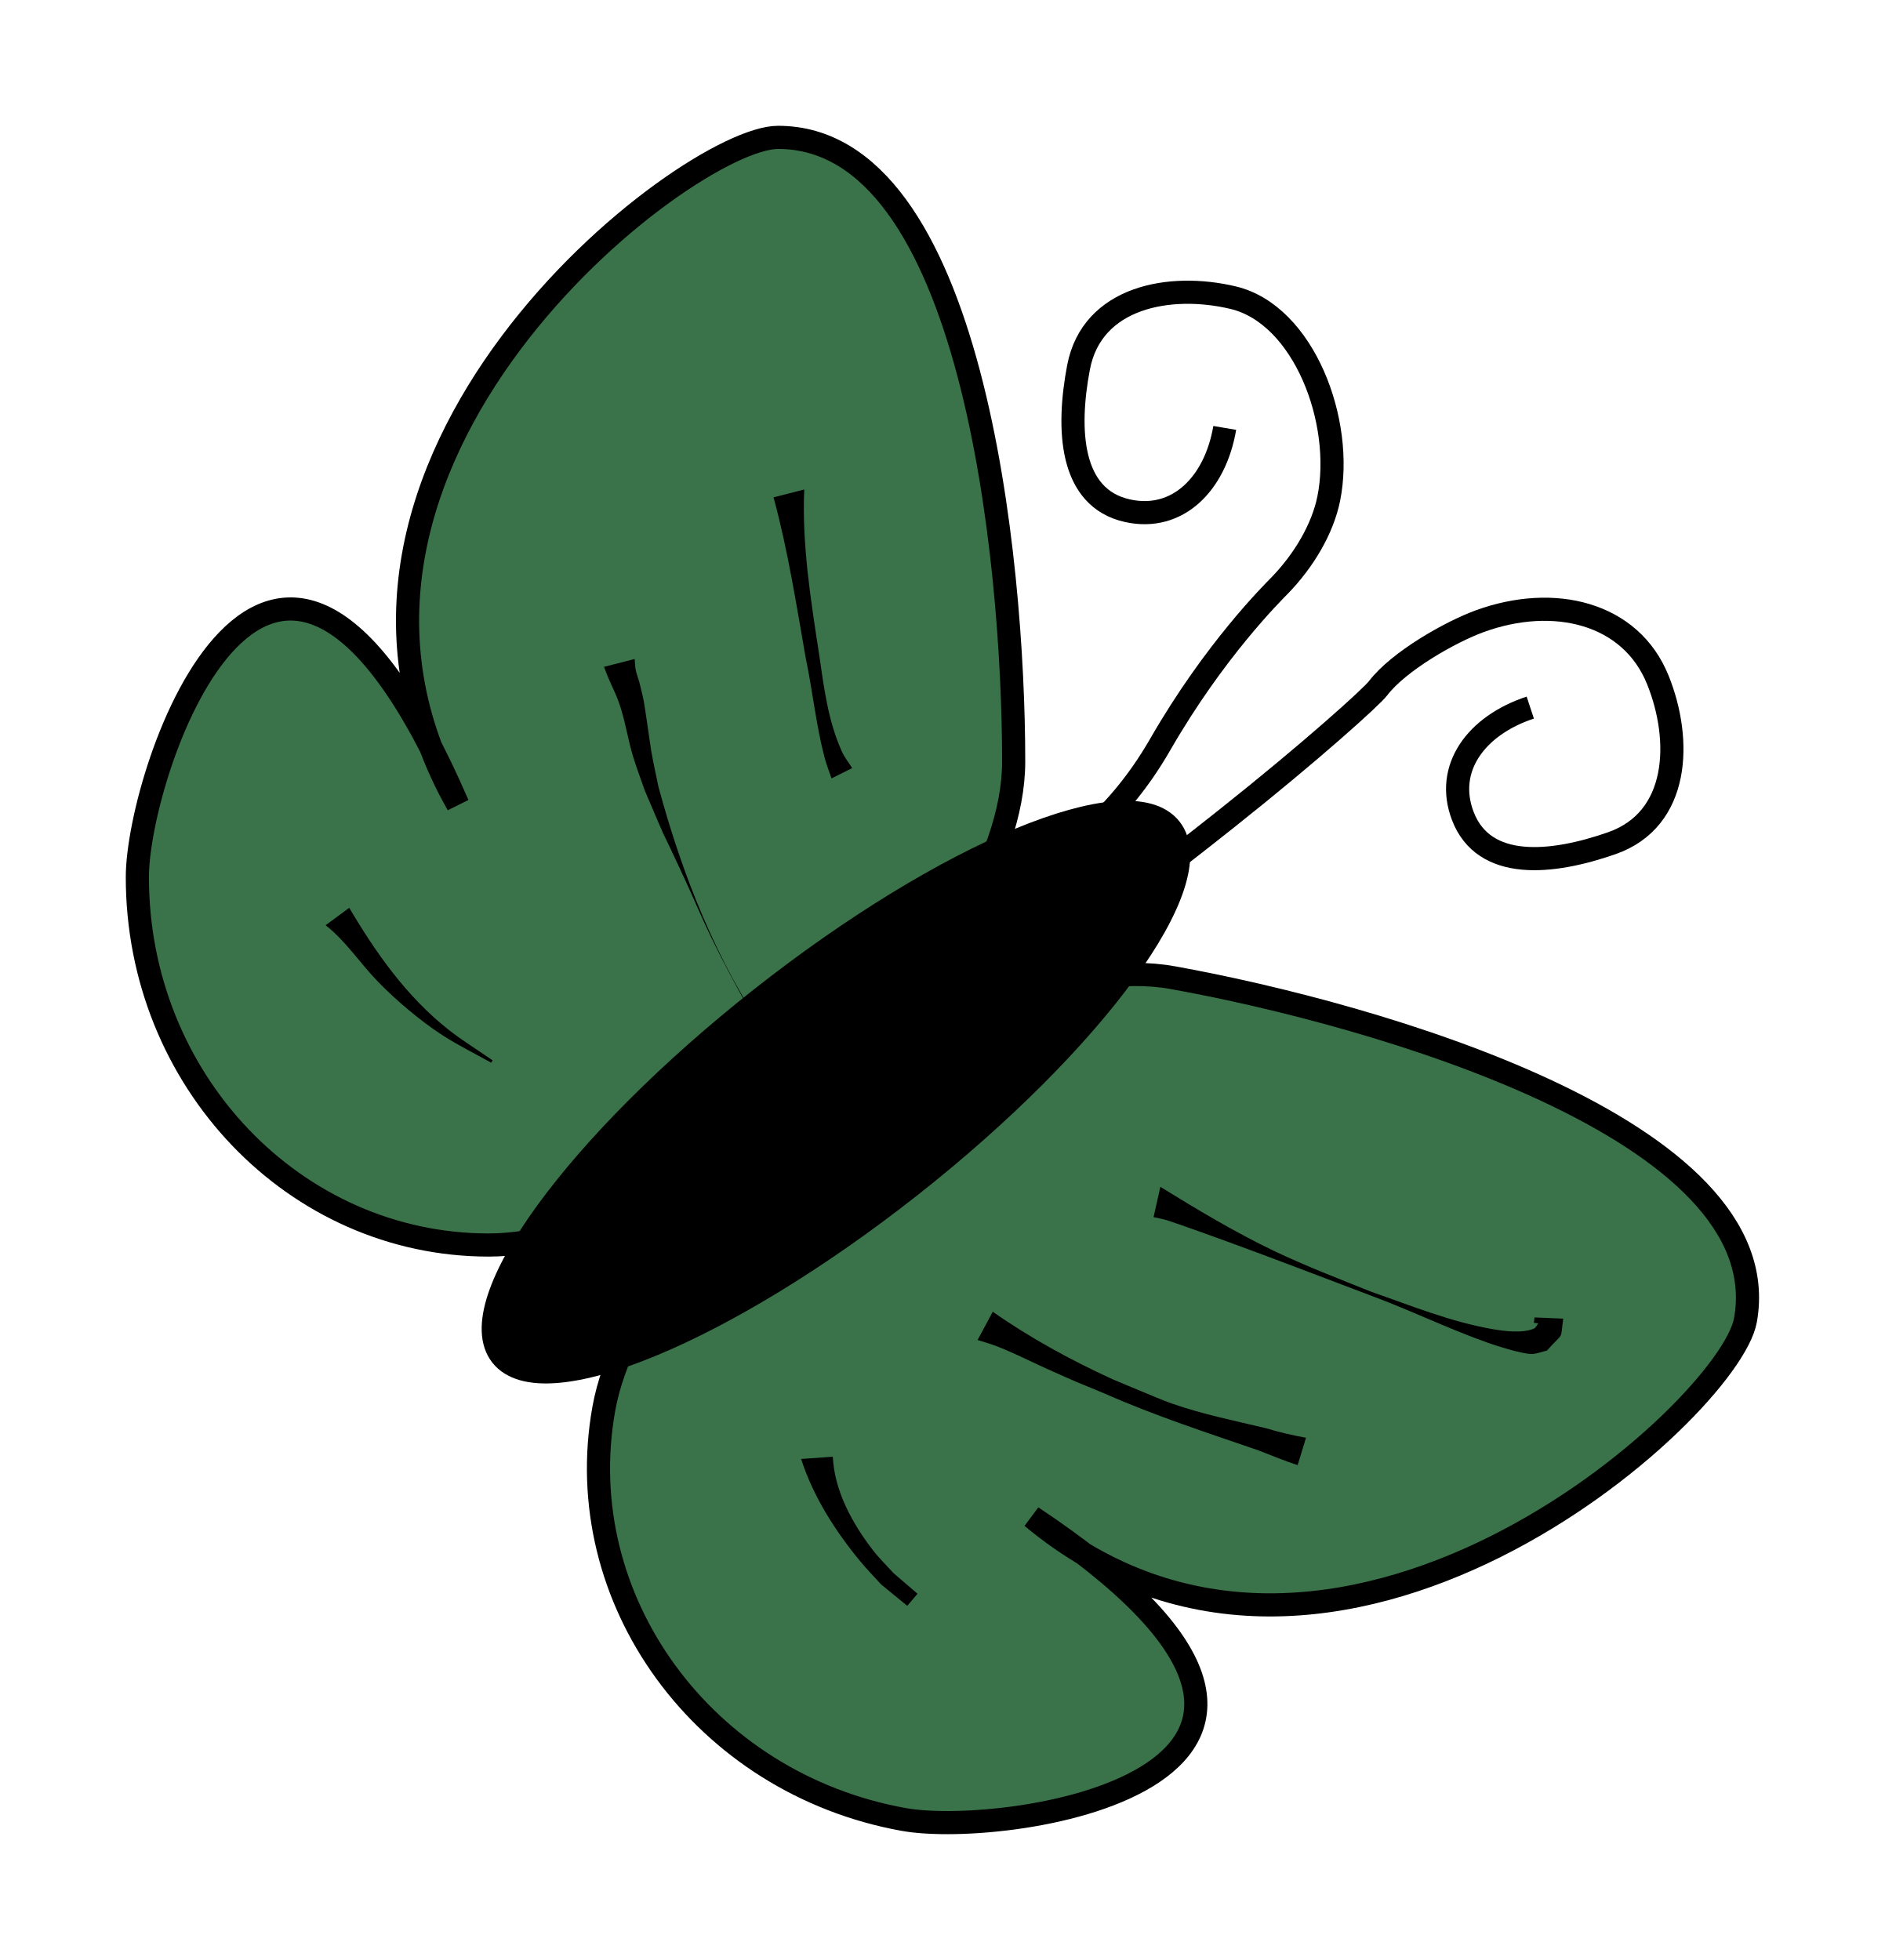
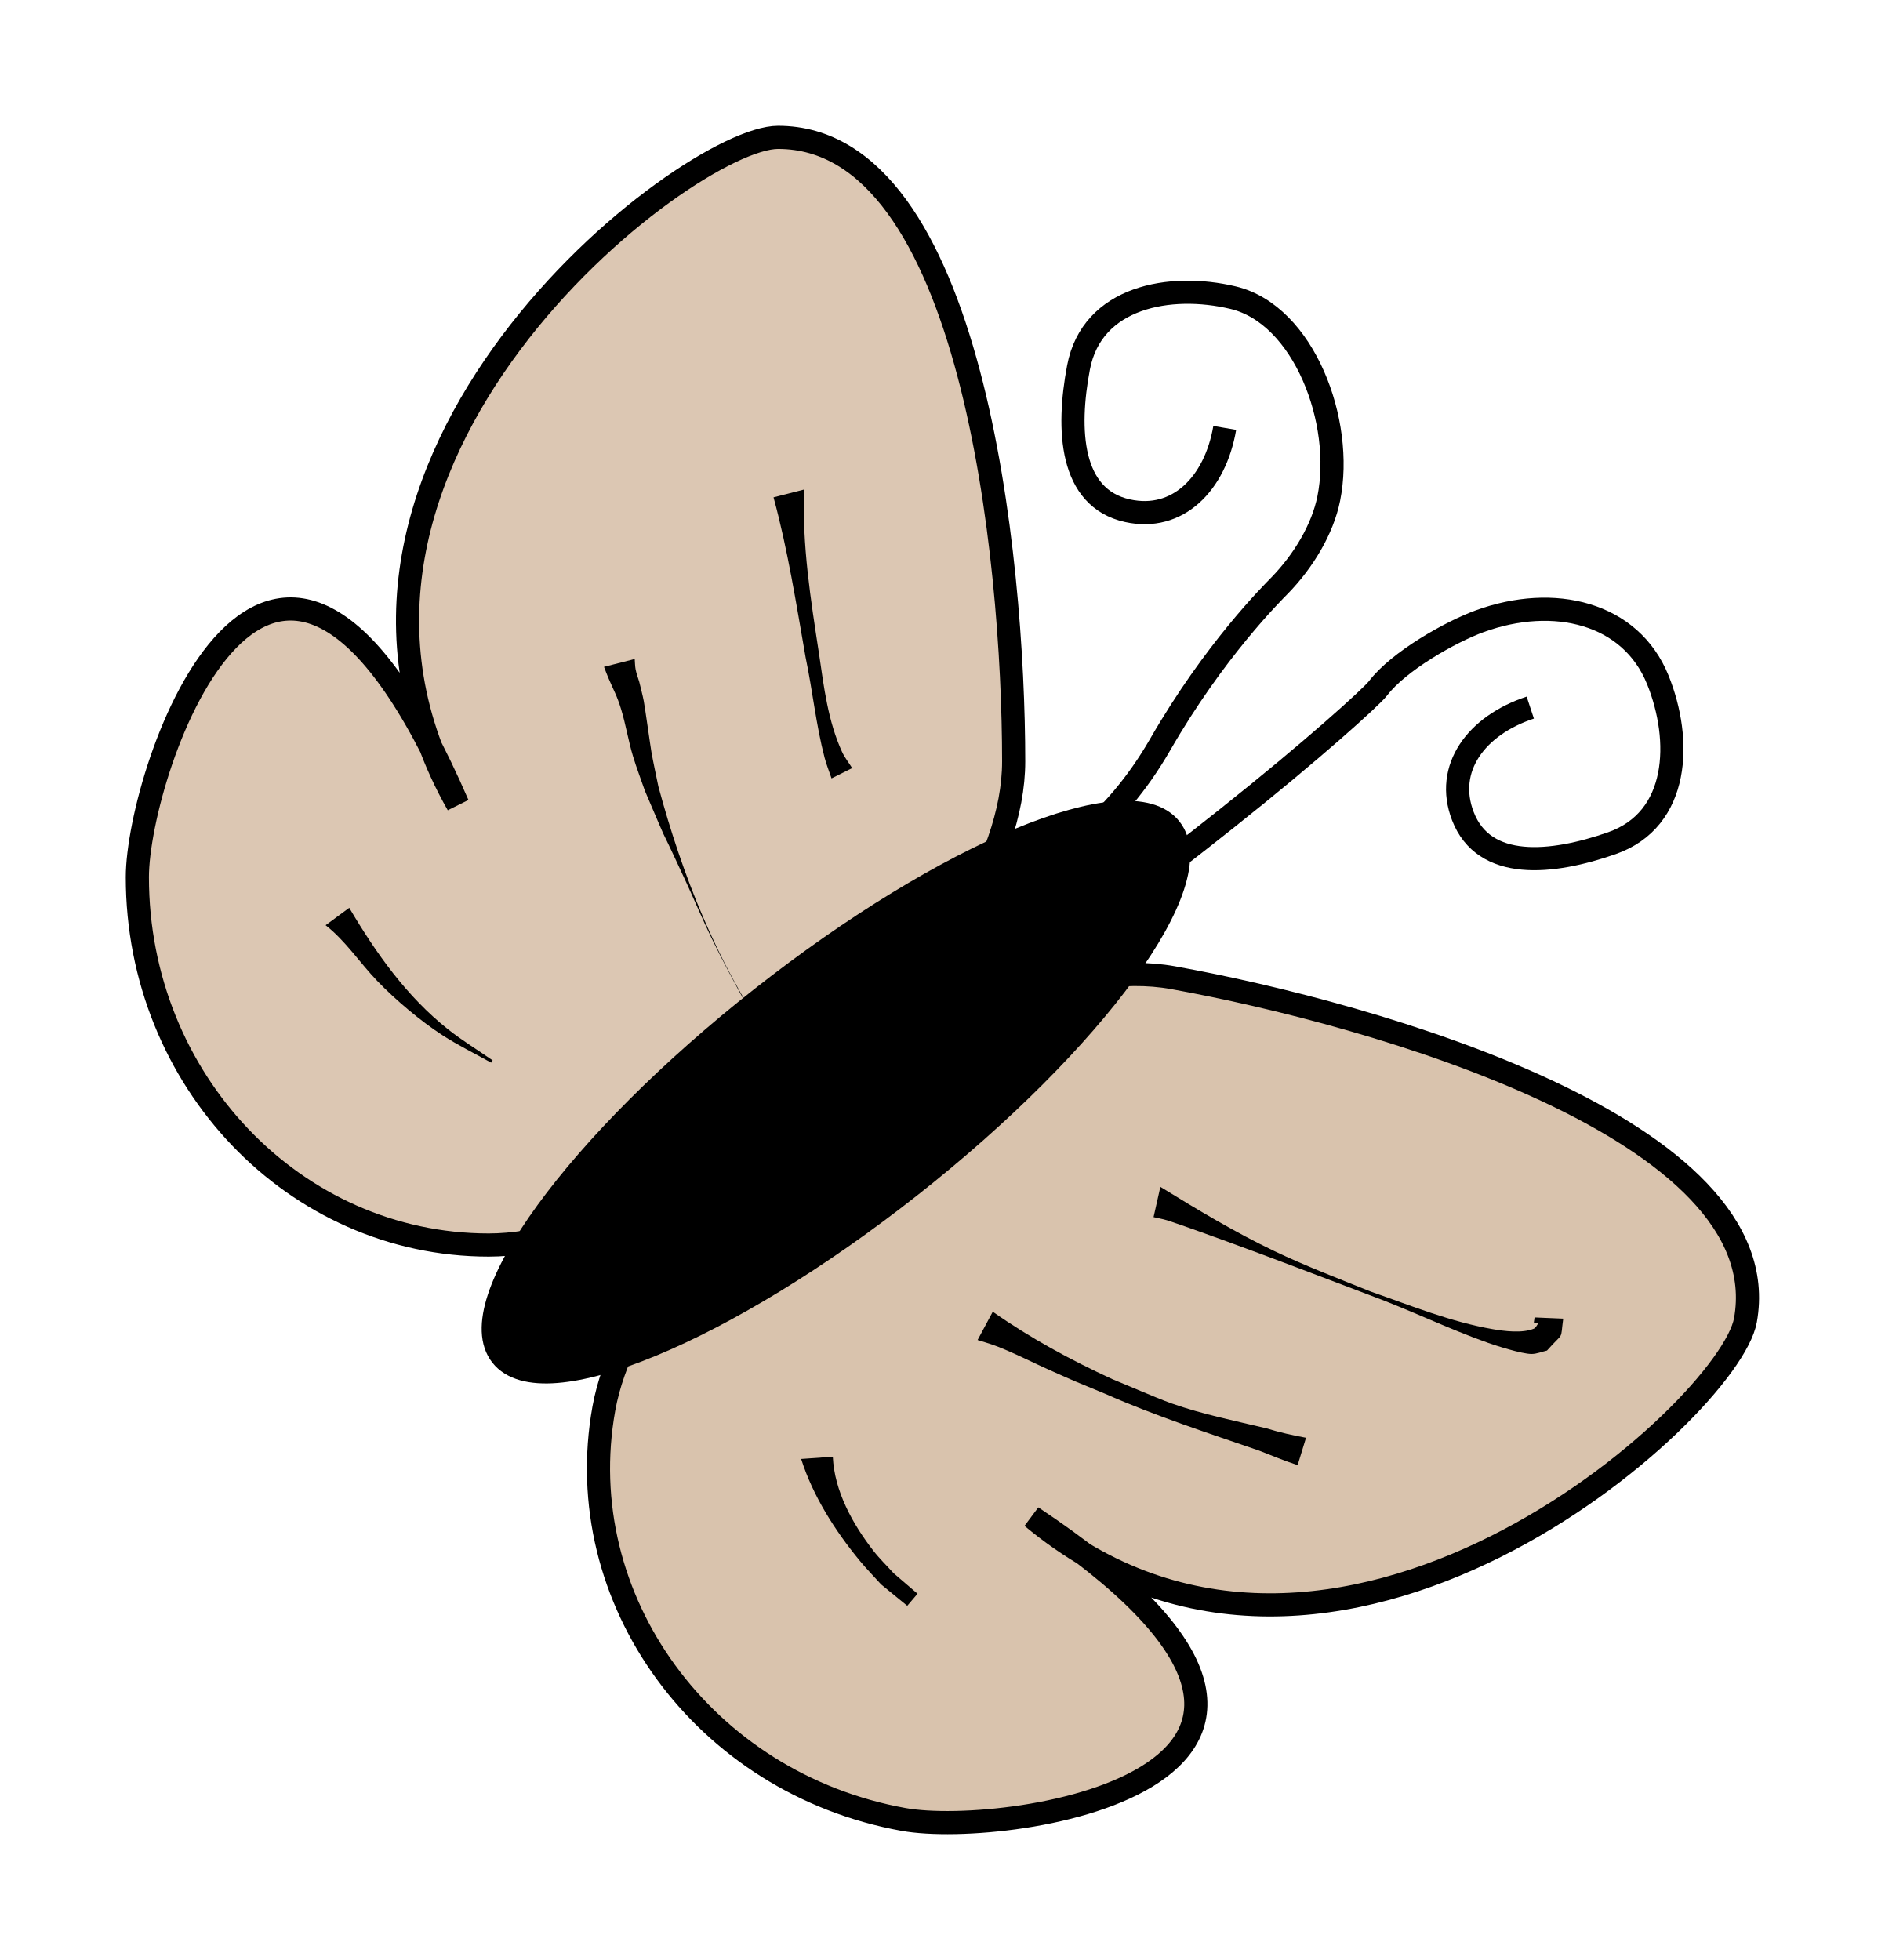
<svg xmlns="http://www.w3.org/2000/svg" width="74.923" height="77.923" id="svg10560" version="1.1">
  <defs id="defs10562">
    </defs>
  <g id="layer1" transform="translate(1.766945,-126.3767)">
    <g id="layer1-54" transform="translate(239.835,239.3412)">
      <g transform="matrix(0.6817788,0.7315584,-0.7315584,0.6817788,280.4318,-146.5237)" id="g3199" />
      <g transform="translate(-227.1429,-28.57143)" id="g3464">
        <g id="layer1-0" transform="matrix(0.06725509,0,0,0.06725509,-12.94947,-73.82934)">
-           <g id="g12641" transform="matrix(1.710208,0,0,1.710208,-1391.839,-1820.725)">
-             <path style="fill:#3a734a;fill-opacity:1;fill-rule:evenodd;stroke:#000000;stroke-width:8;stroke-linecap:round;stroke-linejoin:miter;stroke-miterlimit:4;stroke-opacity:1;stroke-dashoffset:0" d="m 1151.044,1235.976 c 0,70.219 -114.365,167.143 -181.429,167.143 -67.063,0 -121.429,-56.924 -121.429,-127.143 0,-37.07 46.58,-173.292 110.753,-25.103 -66.956,-117.925 79.017,-230.611 110.676,-230.611 67.063,0 81.429,145.495 81.429,215.714 z" id="path10711" />
-             <path id="path11224" d="m 1206.093,1310.713 c -69.105,-12.458 -184.781,82.898 -196.679,148.898 -11.898,65.999 34.478,129.601 103.583,142.059 36.482,6.577 178.807,-15.097 44.354,-104.542 104.176,86.815 240.971,-36.85 246.588,-68.007 11.898,-65.999 -128.741,-105.949 -197.846,-118.407 z" style="fill:#3a734a;fill-opacity:1;fill-rule:evenodd;stroke:#000000;stroke-width:8;stroke-linecap:round;stroke-linejoin:miter;stroke-miterlimit:4;stroke-opacity:1;stroke-dashoffset:0" />
-             <path style="fill:#000000;fill-opacity:1;fill-rule:evenodd;stroke:#000000;stroke-width:8;stroke-linecap:round;stroke-linejoin:miter;stroke-miterlimit:4;stroke-opacity:1;stroke-dasharray:none;stroke-dashoffset:0" id="path11226" d="m 497.143,556.648 c 0,22.88 -65.878,41.429 -147.143,41.429 -81.265,0 -147.143,-18.548 -147.143,-41.429 0,-22.88 65.878,-41.429 147.143,-41.429 81.265,0 147.143,18.548 147.143,41.429 z" transform="matrix(0.785624,-0.6187042,0.6187042,0.785624,470.2467,1129.493)" />
-             <path style="fill:none;stroke:#000000;stroke-width:8;stroke-linecap:butt;stroke-linejoin:miter;stroke-miterlimit:4;stroke-opacity:1;stroke-dasharray:none" d="m 1223.991,1120.689 c -3.317,19.436 -16.358,32.421 -33.596,28.624 -19.915,-4.387 -21.024,-28.013 -16.941,-49.527 4.642,-24.458 31.638,-29.32 53.443,-24.116 24.473,5.84 38.399,42.915 33.036,69.462 -2.136,10.573 -8.711,21.537 -16.922,29.985 -2.621,2.696 -22.569,22.411 -41.322,54.993 -32.071,55.723 -83.225,55.272 -86.329,56.586" id="path11230" />
-             <path style="fill:none;stroke:#000000;stroke-width:8;stroke-linecap:butt;stroke-linejoin:miter;stroke-miterlimit:4;stroke-opacity:1;stroke-dasharray:none" d="m 1329.582,1217.361 c -18.727,6.169 -29.63,20.995 -23.313,37.477 7.298,19.042 30.827,16.628 51.495,9.392 23.497,-8.225 24.293,-35.644 15.906,-56.434 -9.413,-23.333 -36.024,-29.574 -61.478,-20.325 -10.138,3.684 -28.084,13.836 -35.218,23.21 -2.277,2.992 -22.848,21.609 -52.282,44.996 -50.337,39.996 -56.431,41.018 -57.269,44.282" id="path11230-8" />
-             <path style="fill:#000000;fill-opacity:1;fill-rule:evenodd;stroke:none" id="path11506" d="m 1201.74,1383.015 c 12.838,7.914 25.832,15.724 39.457,22.232 10.616,5.071 22.362,9.584 33.259,13.962 13.875,4.855 27.72,10.52 42.298,13.016 3.719,0.637 10.01,1.478 14.012,-0.173 0.763,-0.315 1.074,-1.253 1.611,-1.88 -2.093,-0.253 -1.523,0.316 -1.322,-2.023 0,0 9.914,0.418 9.914,0.418 l 0,0 c -1.096,7.977 0.477,4.164 -5.609,11.031 -1.779,0.392 -3.515,1.169 -5.337,1.177 -3.416,0.014 -12.624,-2.989 -14.967,-3.817 -13.933,-4.925 -27.245,-11.474 -41.114,-16.565 -16.398,-6.202 -32.749,-12.52 -49.223,-18.516 -2.128,-0.775 -17.111,-6.216 -20.67,-7.304 -1.526,-0.467 -3.107,-0.729 -4.66,-1.094 0,0 2.35,-10.463 2.35,-10.463 z" />
-             <path style="fill:#000000;fill-opacity:1;fill-rule:evenodd;stroke:none" id="path11508" d="m 1143.819,1426.176 c 12.929,9.088 26.927,16.688 41.267,23.283 3.376,1.412 6.741,2.849 10.127,4.235 3.481,1.425 6.927,2.949 10.475,4.199 10.61,3.739 21.821,5.977 32.745,8.598 4.481,1.378 9.039,2.411 13.645,3.247 0,0 -2.893,9.457 -2.893,9.457 l 0,0 c -4.554,-1.452 -8.907,-3.312 -13.369,-5.029 -17.854,-6.155 -35.856,-11.981 -53.155,-19.628 -11.292,-4.679 -8.958,-3.615 -19.766,-8.459 -4.898,-2.195 -9.692,-4.622 -14.63,-6.725 -4.293,-1.829 -5.64,-2.153 -9.694,-3.403 0,0 5.247,-9.775 5.247,-9.775 z" />
-             <path style="fill:#000000;fill-opacity:1;fill-rule:evenodd;stroke:none" id="path11510" d="m 1088.54,1476.293 c 0.531,11.861 6.868,23.313 14.025,32.513 2.133,2.742 4.65,5.164 6.975,7.746 2.759,2.367 5.518,4.734 8.277,7.102 0,0 -3.55,4.173 -3.55,4.173 l 0,0 c -3.005,-2.458 -6.011,-4.916 -9.016,-7.374 -2.465,-2.734 -5.057,-5.359 -7.395,-8.203 -8.556,-10.408 -16.157,-22.297 -20.261,-35.182 0,0 10.946,-0.775 10.946,-0.775 z" />
-             <path style="fill:#000000;fill-opacity:1;fill-rule:evenodd;stroke:none" id="path11512" d="m 1078.66,1141.974 c -0.811,19.133 2.262,38.152 5.146,57 1.652,11.33 3.089,23.126 7.917,33.673 0.918,2.006 2.332,3.745 3.498,5.617 0,0 -7.124,3.564 -7.124,3.564 l 0,0 c -0.803,-2.399 -1.772,-4.749 -2.41,-7.197 -2.961,-11.356 -4.146,-23.153 -6.548,-34.62 -3.243,-18.513 -6.149,-37.174 -11.087,-55.325 0,0 10.609,-2.712 10.609,-2.712 z" />
-             <path style="fill:#000000;fill-opacity:1;fill-rule:evenodd;stroke:none" id="path11514" d="m 1020.072,1200.563 c 0.108,1.226 0.086,2.472 0.328,3.68 0.291,1.457 0.84,2.851 1.26,4.276 0.516,2.201 1.127,4.383 1.547,6.604 0.46,2.431 2.301,15.681 2.639,17.58 0.708,3.98 1.599,7.926 2.398,11.888 8.23,30.593 20.106,60.51 38.067,86.781 2.881,4.213 6.235,8.083 9.352,12.125 1.294,1.432 8.743,10.59 12.274,11.997 0.556,0.222 1.506,-1.634 0.913,-1.548 -2.538,0.367 -4.858,1.646 -7.287,2.469 0,0 10.306,-0.951 10.306,-0.951 l 0,0 c -2.382,2.828 -3.867,6.775 -7.146,8.484 -1.319,0.688 -2.38,-1.857 -3.236,-3.074 -3.396,-4.83 -4.307,-11.17 -8.369,-15.612 -9.151,-15.969 -18.515,-31.84 -26.568,-48.407 -3.043,-6.261 -5.719,-12.695 -8.639,-19.015 -12.748,-27.586 -3.634,-6.777 -14.325,-31.74 -1.354,-3.926 -2.85,-7.806 -4.061,-11.778 -1.651,-5.415 -2.514,-11.049 -4.172,-16.462 -1.461,-4.77 -2.522,-6.351 -4.418,-10.826 -0.525,-1.239 -0.981,-2.505 -1.472,-3.758 0,0 10.609,-2.712 10.609,-2.712 z" />
-             <path style="fill:#000000;fill-opacity:1;fill-rule:evenodd;stroke:none" id="path11520" d="m 921.416,1286.563 c 9.19,15.585 19.819,30.646 34.136,41.993 4.909,3.891 10.281,7.158 15.421,10.737 0,0 -0.523,0.798 -0.523,0.798 l 0,0 c -5.566,-3.136 -11.331,-5.942 -16.698,-9.409 -7.606,-4.912 -16.326,-12.255 -22.685,-18.868 -6.036,-6.277 -10.876,-13.793 -17.818,-19.232 0,0 8.167,-6.019 8.167,-6.019 z" />
-           </g>
+           <path id="path10711" d="m 576.686,293.052 c 0,120.089 -195.589,285.849 -310.281,285.849 -114.692,0 -207.668,-97.352 -207.668,-217.441 0,-63.397 79.662,-296.365 189.41,-42.932 -114.508,-201.676 135.135,-394.393 189.279,-394.393 114.692,0 139.26,248.827 139.26,368.916 z" style="fill:#d9c3ad;fill-opacity:0.933;fill-rule:evenodd;stroke:#000000;stroke-width:13.682;stroke-linecap:round;stroke-linejoin:miter;stroke-miterlimit:4;stroke-opacity:1;stroke-dashoffset:0" />
+           <path style="fill:#d9c3ad;fill-opacity:1;fill-rule:evenodd;stroke:#000000;stroke-width:13.682;stroke-linecap:round;stroke-linejoin:miter;stroke-miterlimit:4;stroke-opacity:1;stroke-dashoffset:0" d="M 670.831,420.867 C 552.647,399.562 354.817,562.64 334.469,675.513 c -20.347,112.873 58.965,221.645 177.149,242.95 62.392,11.247 305.796,-25.82 75.854,-178.789 C 765.634,888.145 999.583,676.652 1009.189,623.367 1029.536,510.494 789.015,442.172 670.831,420.867 z" id="path11224" />
+           <path transform="matrix(1.34358,-1.058113,1.058113,1.34358,-587.6189,110.9426)" d="m 497.143,556.648 a 147.143,41.429 0 1 1 -294.286,0 147.143,41.429 0 1 1 294.286,0 z" id="path11226" style="fill:#000000;fill-opacity:1;fill-rule:evenodd;stroke:#000000;stroke-width:8;stroke-linecap:round;stroke-linejoin:miter;stroke-miterlimit:4;stroke-opacity:1;stroke-dasharray:none;stroke-dashoffset:0" />
+           <path id="path11230" d="m 701.44,95.886 c -5.673,33.24 -27.975,55.447 -57.456,48.952 -34.058,-7.503 -35.956,-47.908 -28.973,-84.702 7.938,-41.829 54.107,-50.144 91.399,-41.244 41.853,9.988 65.67,73.394 56.498,118.794 -3.653,18.083 -14.898,36.833 -28.939,51.28 -4.482,4.612 -38.598,38.327 -70.669,94.05 -54.848,95.297 -142.333,94.526 -147.64,96.774" style="fill:none;stroke:#000000;stroke-width:13.682;stroke-linecap:butt;stroke-linejoin:miter;stroke-miterlimit:4;stroke-opacity:1;stroke-dasharray:none" />
+           <path id="path11230-8" d="m 882.024,261.217 c -32.028,10.55 -50.674,35.905 -39.869,64.094 12.482,32.565 52.72,28.436 88.068,16.063 40.184,-14.067 41.546,-60.959 27.202,-96.514 -16.098,-39.904 -61.608,-50.578 -105.141,-34.76 -17.339,6.3 -48.03,23.662 -60.23,39.695 -3.894,5.118 -39.076,36.956 -89.413,76.952 -86.087,68.402 -96.509,70.15 -97.942,75.732" style="fill:none;stroke:#000000;stroke-width:13.682;stroke-linecap:butt;stroke-linejoin:miter;stroke-miterlimit:4;stroke-opacity:1;stroke-dasharray:none" />
+           <path d="m 663.387,544.52 c 21.956,13.535 44.179,26.892 67.48,38.021 18.156,8.672 38.244,16.39 56.879,23.878 23.73,8.303 47.407,17.991 72.339,22.259 6.359,1.089 17.119,2.528 23.964,-0.296 1.304,-0.538 1.837,-2.143 2.755,-3.215 -3.579,-0.433 -2.604,0.541 -2.261,-3.461 0,0 16.954,0.714 16.954,0.714 l 0,0 c -1.874,13.643 0.817,7.121 -9.593,18.866 -3.042,0.671 -6.012,2 -9.127,2.013 -5.842,0.024 -21.59,-5.111 -25.596,-6.527 -23.829,-8.422 -46.595,-19.624 -70.313,-28.33 -28.044,-10.608 -56.007,-21.411 -84.182,-31.667 -3.64,-1.325 -29.264,-10.63 -35.35,-12.491 -2.609,-0.798 -5.313,-1.247 -7.969,-1.87 0,0 4.02,-17.895 4.02,-17.895 z" id="path11506" style="fill:#000000;fill-opacity:1;fill-rule:evenodd;stroke:none" />
+           <path d="m 564.331,618.333 c 22.111,15.543 46.051,28.54 70.576,39.818 5.773,2.414 11.528,4.872 17.319,7.243 5.954,2.438 11.847,5.043 17.915,7.182 18.145,6.395 37.318,10.221 56.001,14.705 7.663,2.357 15.459,4.124 23.336,5.553 0,0 -4.948,16.173 -4.948,16.173 l 0,0 c -7.788,-2.483 -15.233,-5.664 -22.864,-8.601 -30.534,-10.527 -61.322,-20.49 -90.906,-33.567 -19.312,-8.002 -15.321,-6.183 -33.804,-14.466 -8.376,-3.754 -16.575,-7.905 -25.02,-11.502 -7.342,-3.127 -9.646,-3.682 -16.579,-5.82 0,0 8.973,-16.718 8.973,-16.718 z" id="path11508" style="fill:#000000;fill-opacity:1;fill-rule:evenodd;stroke:none" />
+           <path d="m 469.792,704.043 c 0.909,20.286 11.746,39.87 23.986,55.604 3.649,4.69 7.953,8.831 11.929,13.247 4.718,4.048 9.437,8.097 14.155,12.145 0,0 -6.072,7.138 -6.072,7.138 l 0,0 c -5.14,-4.204 -10.28,-8.407 -15.42,-12.61 -4.216,-4.676 -8.649,-9.166 -12.647,-14.029 -14.633,-17.799 -27.631,-38.132 -34.651,-60.169 0,0 18.719,-1.325 18.719,-1.325 z" id="path11510" style="fill:#000000;fill-opacity:1;fill-rule:evenodd;stroke:none" />
+           <path d="m 452.895,132.288 c -1.387,32.722 3.868,65.248 8.8,97.482 2.826,19.377 5.283,39.55 13.54,57.588 1.57,3.43 3.988,6.404 5.982,9.606 0,0 -12.184,6.095 -12.184,6.095 l 0,0 c -1.374,-4.102 -3.03,-8.121 -4.122,-12.308 -5.064,-19.421 -7.09,-39.596 -11.199,-59.208 -5.546,-31.662 -10.515,-63.576 -18.961,-94.617 0,0 18.144,-4.639 18.144,-4.639 z" id="path11512" style="fill:#000000;fill-opacity:1;fill-rule:evenodd;stroke:none" />
+           <path d="m 352.696,232.487 c 0.186,2.098 0.147,4.228 0.561,6.293 0.497,2.492 1.436,4.875 2.154,7.313 0.882,3.765 1.928,7.495 2.646,11.295 0.786,4.157 3.936,26.817 4.514,30.065 1.212,6.807 2.734,13.554 4.101,20.331 14.076,52.321 34.385,103.485 65.103,148.413 4.927,7.206 10.663,13.824 15.994,20.736 2.213,2.448 14.952,18.111 20.991,20.518 0.952,0.379 2.576,-2.794 1.562,-2.647 -4.341,0.627 -8.309,2.815 -12.463,4.222 0,0 17.625,-1.627 17.625,-1.627 l 0,0 c -4.074,4.836 -6.613,11.587 -12.221,14.509 -2.256,1.176 -4.071,-3.176 -5.534,-5.258 -5.807,-8.261 -7.366,-19.103 -14.313,-26.699 -15.65,-27.31 -31.665,-54.453 -45.437,-82.786 -5.205,-10.708 -9.78,-21.712 -14.774,-32.52 -21.801,-47.177 -6.214,-11.59 -24.499,-54.281 -2.315,-6.714 -4.873,-13.35 -6.945,-20.143 -2.824,-9.26 -4.3,-18.896 -7.135,-28.153 -2.498,-8.158 -4.313,-10.862 -7.556,-18.515 -0.898,-2.118 -1.678,-4.284 -2.517,-6.427 0,0 18.144,-4.639 18.144,-4.639 z" id="path11514" style="fill:#000000;fill-opacity:1;fill-rule:evenodd;stroke:none" />
+           <path d="m 183.974,379.565 c 15.716,26.654 33.895,52.411 58.38,71.817 8.395,6.654 17.583,12.242 26.374,18.362 0,0 -0.895,1.365 -0.895,1.365 l 0,0 c -9.519,-5.364 -19.379,-10.163 -28.557,-16.091 -13.007,-8.401 -27.92,-20.958 -38.797,-32.269 -10.323,-10.735 -18.601,-23.59 -30.473,-32.891 0,0 13.967,-10.294 13.967,-10.294 z" id="path11520" style="fill:#000000;fill-opacity:1;fill-rule:evenodd;stroke:none" />
        </g>
      </g>
    </g>
  </g>
</svg>
